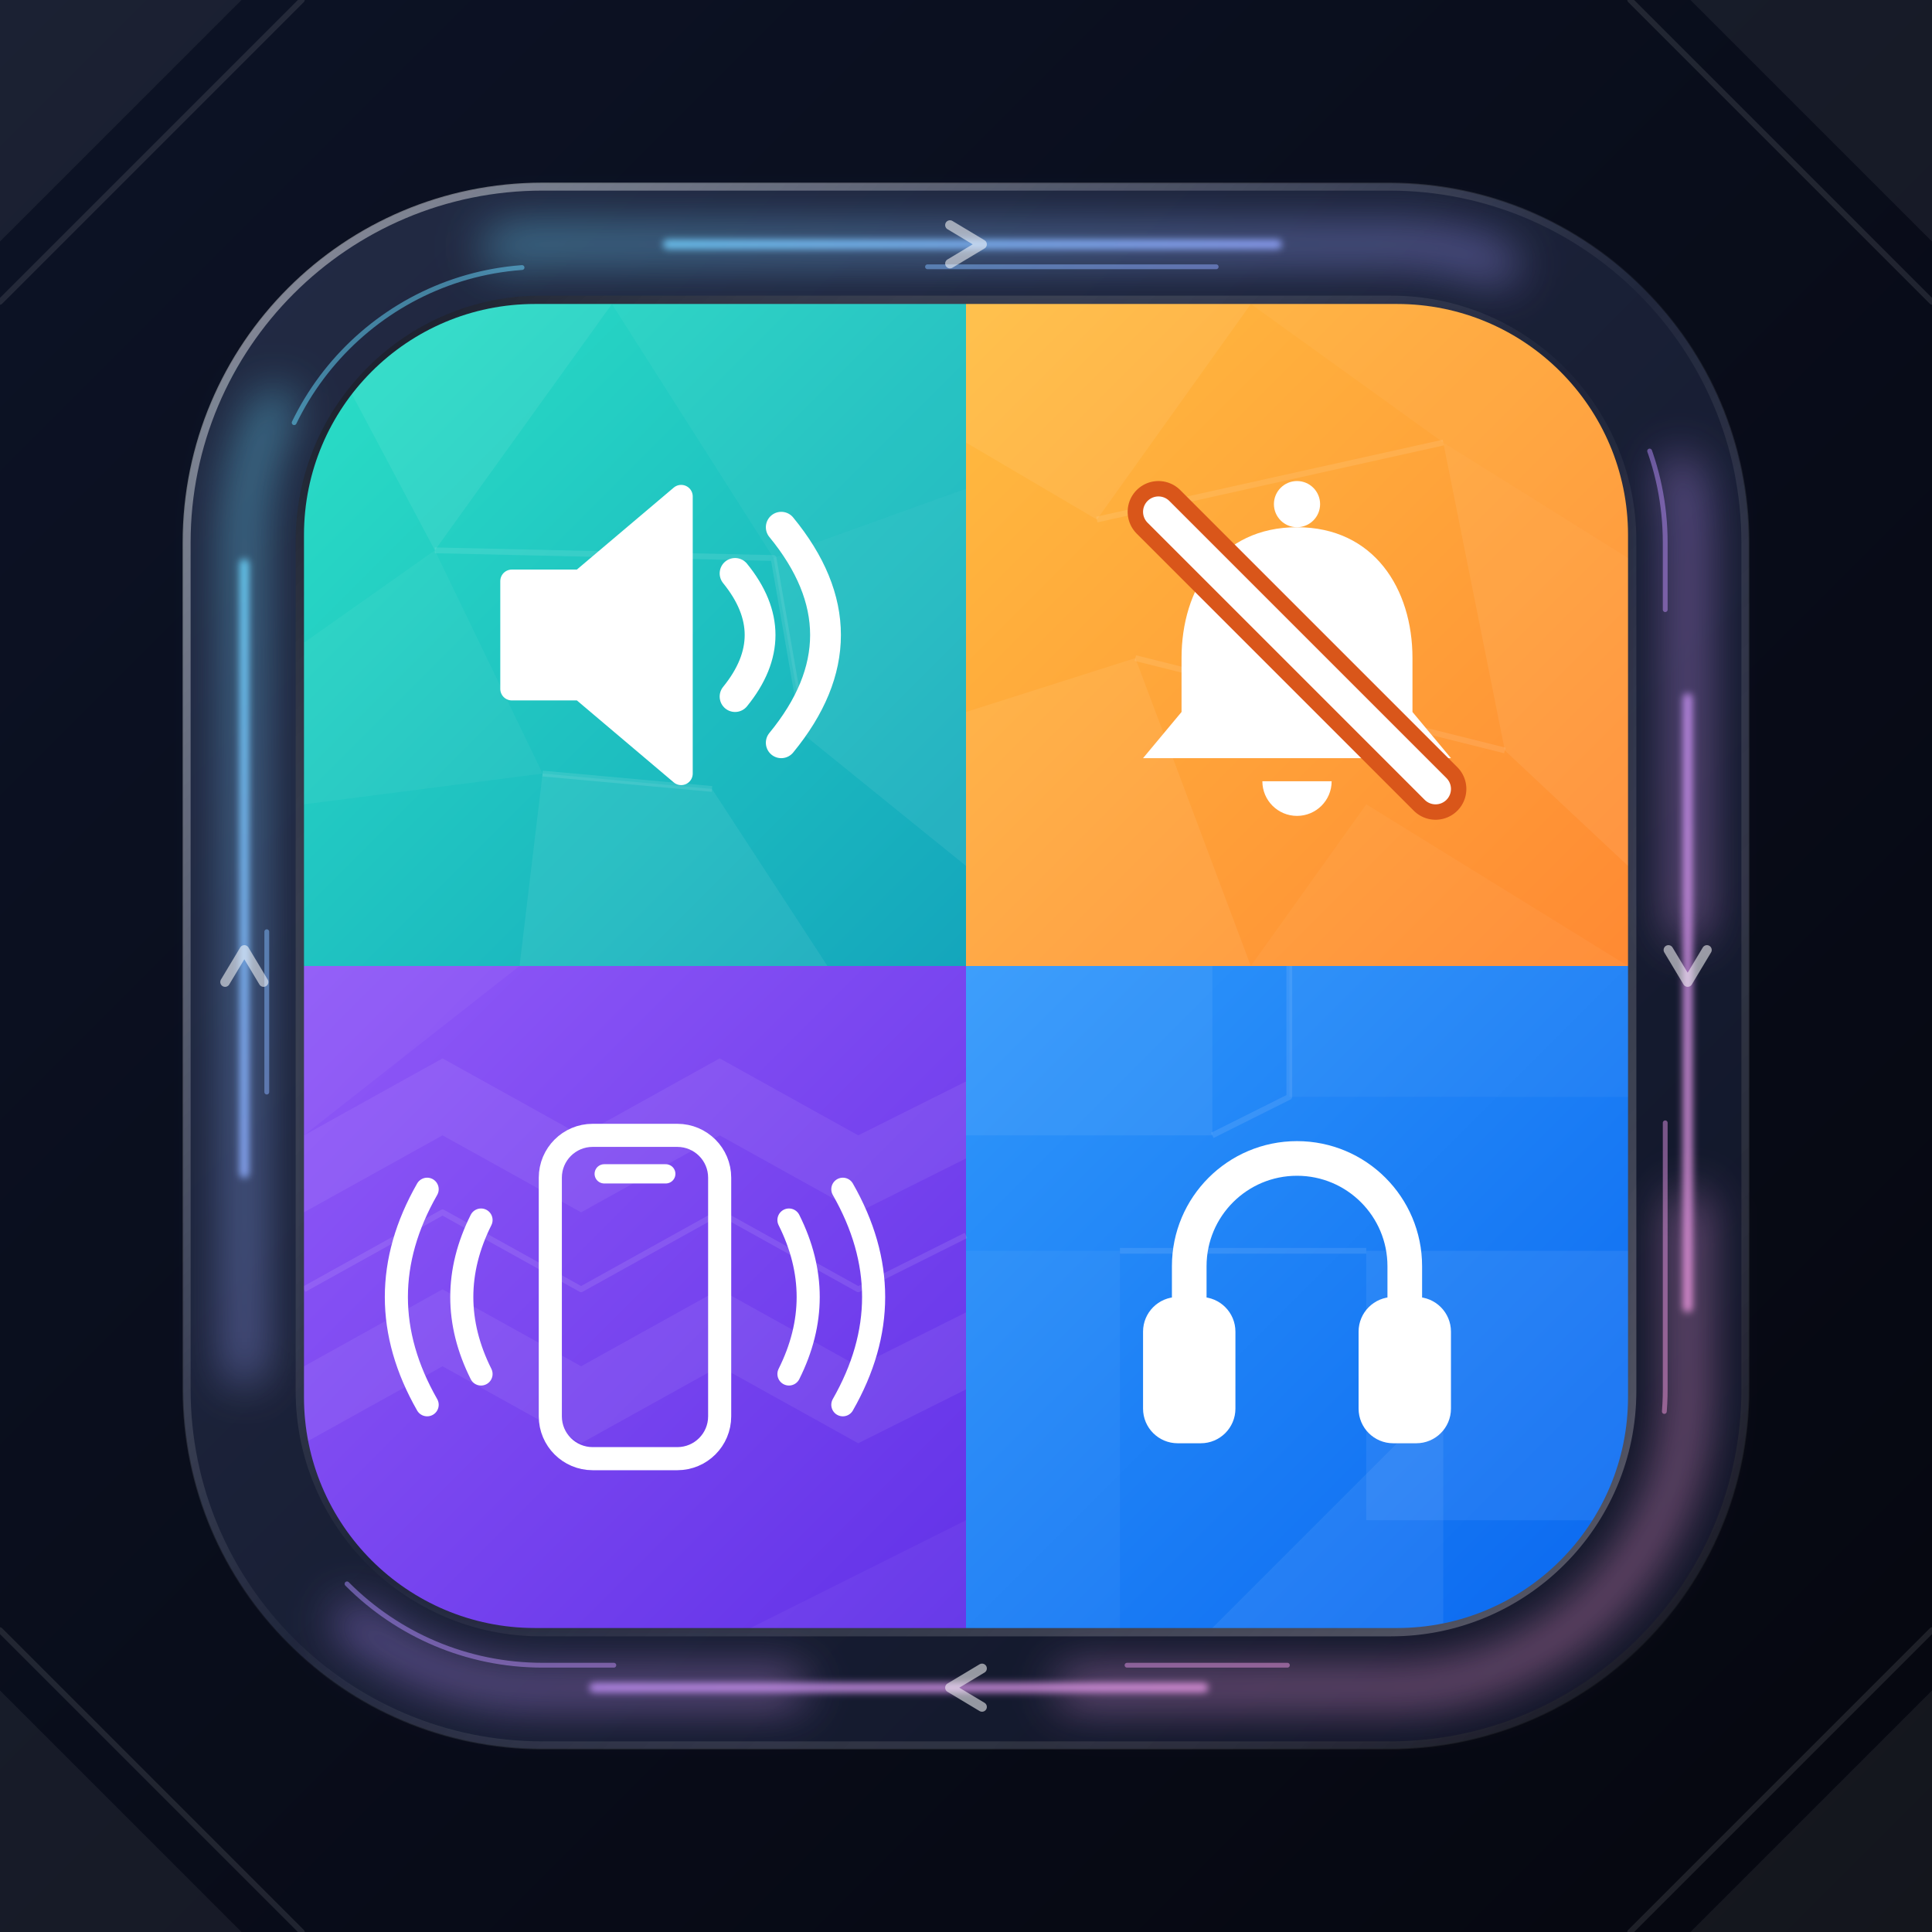
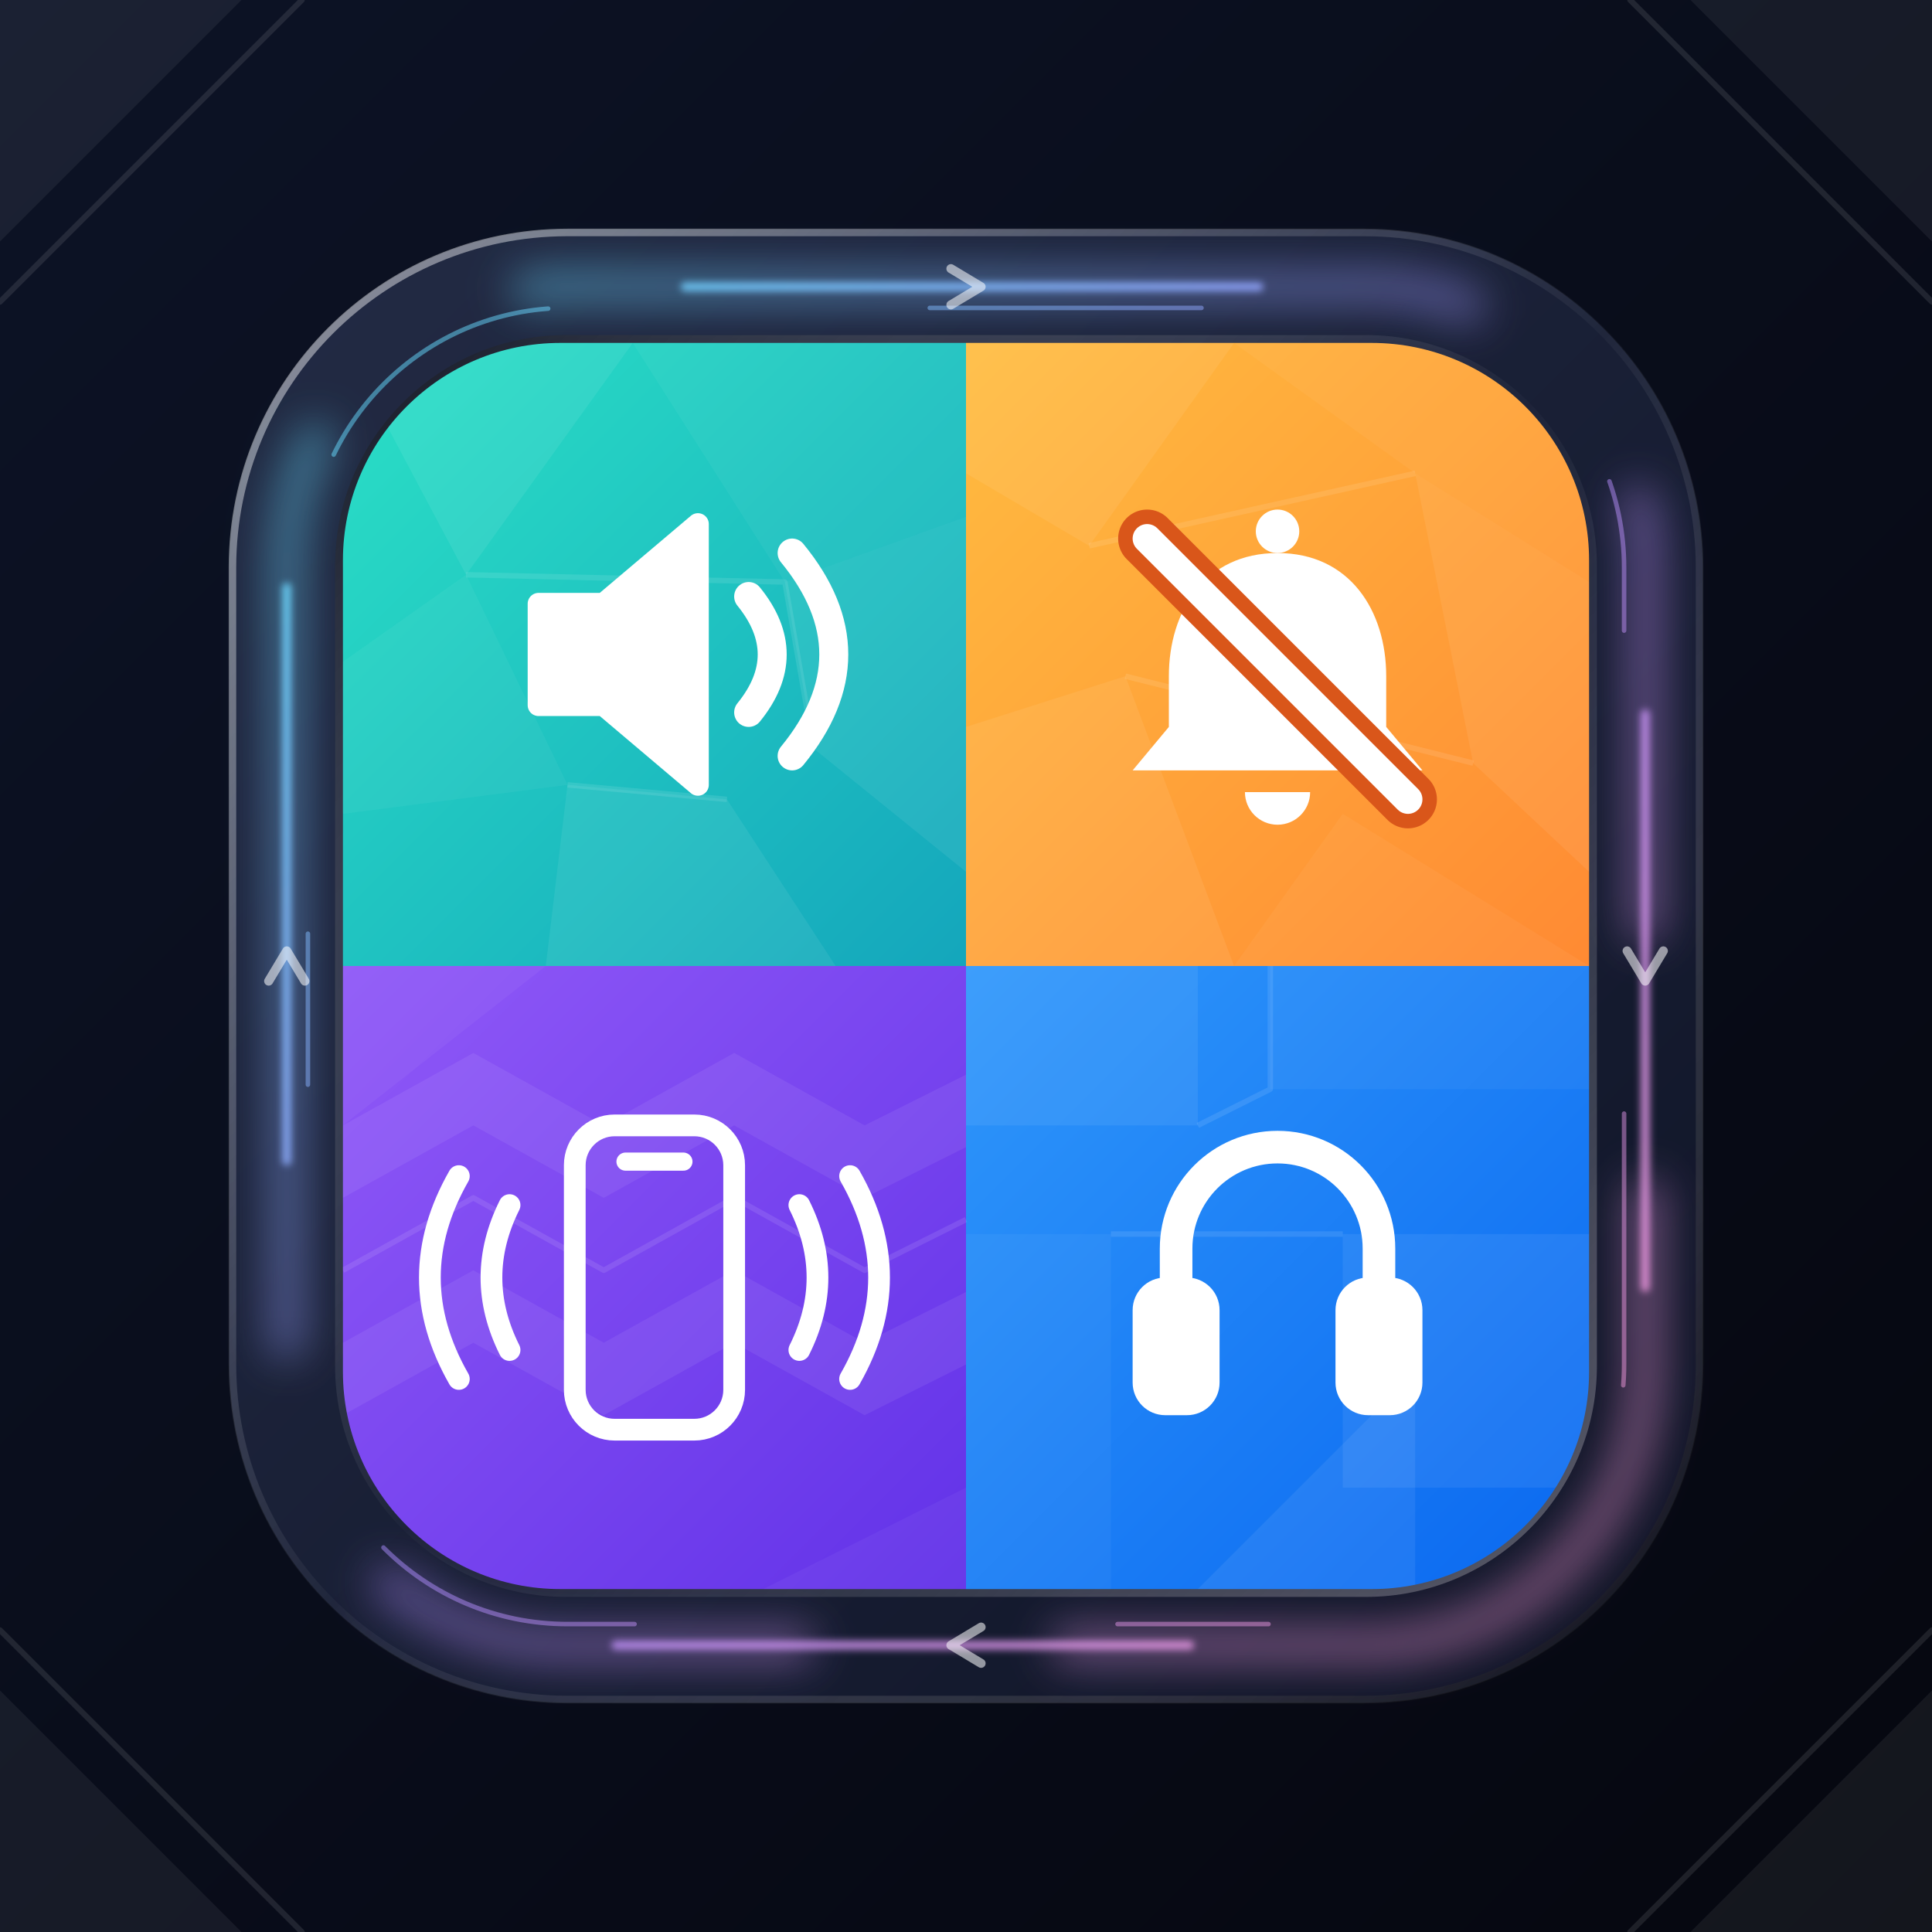
<svg xmlns="http://www.w3.org/2000/svg" viewBox="0 0 512 512" width="512" height="512">
  <defs>
    <linearGradient id="frame" x1="0" y1="0" x2="1" y2="1">
      <stop offset="0" stop-color="#232b45" />
      <stop offset="1" stop-color="#0f1426" />
    </linearGradient>
    <linearGradient id="flow" gradientUnits="userSpaceOnUse" x1="40" y1="40" x2="472" y2="472">
      <stop offset="0" stop-color="#5EE7FF" />
      <stop offset="0.5" stop-color="#A98BFF" />
      <stop offset="1" stop-color="#FF9AD5" />
    </linearGradient>
    <linearGradient id="gBlue" x1="0" y1="0" x2="1" y2="1">
      <stop offset="0" stop-color="#2BE0C6" />
      <stop offset="1" stop-color="#14A6BC" />
    </linearGradient>
    <linearGradient id="gAmber" x1="0" y1="0" x2="1" y2="1">
      <stop offset="0" stop-color="#FFBC40" />
      <stop offset="1" stop-color="#FF8A33" />
    </linearGradient>
    <linearGradient id="gPurple" x1="0" y1="0" x2="1" y2="1">
      <stop offset="0" stop-color="#9059F7" />
      <stop offset="1" stop-color="#6232E8" />
    </linearGradient>
    <linearGradient id="gCyan" x1="0" y1="0" x2="1" y2="1">
      <stop offset="0" stop-color="#2F97FB" />
      <stop offset="1" stop-color="#0A68F0" />
    </linearGradient>
    <clipPath id="tiles">
      <rect x="84" y="84" width="344" height="344" rx="60" />
    </clipPath>
    <filter id="mist" x="-20%" y="-20%" width="140%" height="140%">
      <feGaussianBlur stdDeviation="7" />
    </filter>
    <filter id="glow" x="-20%" y="-20%" width="140%" height="140%">
      <feGaussianBlur stdDeviation="1.2" />
    </filter>
    <linearGradient id="edge" x1="0" y1="0" x2="1" y2="1">
      <stop offset="0" stop-color="#0d1326" />
      <stop offset="1" stop-color="#05070f" />
    </linearGradient>
    <linearGradient id="hi" x1="0" y1="0" x2="1" y2="1">
      <stop offset="0" stop-color="#ffffff" stop-opacity="0.50" />
      <stop offset="0.5" stop-color="#ffffff" stop-opacity="0.03" />
      <stop offset="1" stop-color="#000000" stop-opacity="0.45" />
    </linearGradient>
    <linearGradient id="hiRev" x1="0" y1="0" x2="1" y2="1">
      <stop offset="0" stop-color="#000000" stop-opacity="0.50" />
      <stop offset="0.5" stop-color="#ffffff" stop-opacity="0.02" />
      <stop offset="1" stop-color="#ffffff" stop-opacity="0.28" />
    </linearGradient>
  </defs>
  <rect x="0" y="0" width="512" height="512" fill="url(#edge)" />
  <g fill="#ffffff" fill-opacity="0.06">
    <polygon points="0,0 64,0 0,64" />
    <polygon points="512,0 448,0 512,64" />
    <polygon points="0,512 64,512 0,448" />
    <polygon points="512,512 448,512 512,448" />
  </g>
  <g fill="none" stroke="#ffffff" stroke-opacity="0.10" stroke-width="1.5" stroke-linecap="round">
    <path d="M0 80 L80 0" />
    <path d="M432 0 L512 80" />
    <path d="M0 432 L80 512" />
    <path d="M432 512 L512 432" />
  </g>
-   <g transform="translate(256 256) scale(0.85) translate(-256 -256)">
+   <g transform="translate(256 256) scale(0.80) translate(-256 -256)">
    <rect x="12" y="12" width="488" height="488" rx="112" fill="url(#frame)" />
    <rect x="13" y="13" width="486" height="486" rx="111" fill="none" stroke="url(#hi)" stroke-width="2.5" />
    <g fill="none" stroke="url(#flow)" stroke-linecap="round">
      <rect x="31" y="31" width="450" height="450" rx="92" stroke-width="12" stroke-opacity="0.45" stroke-dasharray="300 90 140 90" filter="url(#mist)" />
      <rect x="31" y="31" width="450" height="450" rx="92" stroke-width="3" stroke-opacity="0.85" stroke-dasharray="190 230" stroke-dashoffset="-40" filter="url(#glow)" />
      <rect x="38" y="38" width="436" height="436" rx="86" stroke-width="1.5" stroke-opacity="0.5" stroke-dasharray="90 160 50 160" stroke-dashoffset="-120" />
    </g>
    <g fill="none" stroke="#ffffff" stroke-opacity="0.55" stroke-width="3" stroke-linecap="round" stroke-linejoin="round">
      <path d="M251 25 L261 31 L251 37" />
      <path d="M475 251 L481 261 L487 251" />
      <path d="M261 475 L251 481 L261 487" />
      <path d="M25 261 L31 251 L37 261" />
    </g>
    <rect x="48.5" y="48.5" width="415" height="415" rx="75" fill="none" stroke="url(#hiRev)" stroke-width="3" />
    <g transform="translate(256 256) scale(1.2) translate(-256 -256)">
      <g clip-path="url(#tiles)">
        <rect x="84" y="84" width="172" height="172" fill="url(#gBlue)" />
        <rect x="256" y="84" width="172" height="172" fill="url(#gAmber)" />
        <rect x="84" y="256" width="172" height="172" fill="url(#gPurple)" />
        <rect x="256" y="256" width="172" height="172" fill="url(#gCyan)" />
        <g fill="#ffffff" fill-opacity="0.07">
          <polygon points="84,84 164,84 118,148" />
          <polygon points="146,206 190,210 220,256 140,256" />
          <polygon points="206,150 256,132 256,230 214,196" />
        </g>
        <g fill="#ffffff" fill-opacity="0.04">
          <polygon points="164,84 256,84 256,132 206,150" />
          <polygon points="84,172 118,148 146,206 84,214" />
        </g>
        <g fill="none" stroke="#ffffff" stroke-opacity="0.10" stroke-width="1.5" stroke-linejoin="round">
          <polyline points="118,148 206,150 214,196" />
          <polyline points="146,206 190,210" />
        </g>
        <g fill="#ffffff" fill-opacity="0.07">
          <polygon points="256,84 330,84 290,140 256,120" />
          <polygon points="380,120 428,150 428,230 396,200" />
          <polygon points="300,176 330,256 256,256 256,190" />
        </g>
        <g fill="#ffffff" fill-opacity="0.04">
          <polygon points="330,84 428,84 428,150 380,120" />
          <polygon points="330,256 360,214 428,256" />
        </g>
        <g fill="none" stroke="#ffffff" stroke-opacity="0.10" stroke-width="1.5" stroke-linejoin="round">
          <polyline points="290,140 380,120" />
          <polyline points="300,176 396,200" />
        </g>
        <g fill="#ffffff" fill-opacity="0.07">
          <polygon points="84,300 120,280 156,300 192,280 228,300 256,286 256,306 228,320 192,300 156,320 120,300 84,320" />
          <polygon points="84,360 120,340 156,360 192,340 228,360 256,346 256,366 228,380 192,360 156,380 120,360 84,380" />
        </g>
        <g fill="#ffffff" fill-opacity="0.04">
          <polygon points="84,256 140,256 84,300" />
          <polygon points="256,400 256,428 200,428" />
        </g>
        <g fill="none" stroke="#ffffff" stroke-opacity="0.10" stroke-width="1.5" stroke-linejoin="round">
          <polyline points="84,340 120,320 156,340 192,320 228,340 256,326" />
        </g>
        <g fill="#ffffff" fill-opacity="0.07">
          <polygon points="256,256 320,256 320,300 256,300" />
          <polygon points="360,330 428,330 428,400 360,400" />
          <polygon points="320,428 380,428 380,368" />
        </g>
        <g fill="#ffffff" fill-opacity="0.04">
          <polygon points="340,256 428,256 428,290 340,290" />
          <polygon points="256,330 296,330 296,428 256,428" />
        </g>
        <g fill="none" stroke="#ffffff" stroke-opacity="0.10" stroke-width="1.5" stroke-linejoin="round">
          <polyline points="320,300 340,290 340,256" />
          <polyline points="296,330 360,330" />
        </g>
      </g>
      <g fill="#ffffff" stroke="none">
        <path d="M138 156 h18 l26 -22 v72 l-26 -22 h-18 z" stroke="#ffffff" stroke-width="6" stroke-linejoin="round" />
      </g>
      <g fill="none" stroke="#ffffff" stroke-width="8" stroke-linecap="round">
        <path d="M196 154 q13 16 0 32" />
        <path d="M208 142 q23 28 0 56" />
      </g>
      <g fill="#ffffff">
        <circle cx="342" cy="136" r="6" />
        <path d="M342 142 c-20 0 -30 16 -30 34 v14 l-10 12 h80 l-10 -12 v-14 c0 -18 -10 -34 -30 -34 z" />
        <path d="M333 208 a9 9 0 0 0 18 0 z" />
      </g>
      <line x1="306" y1="138" x2="378" y2="210" stroke="#D9561A" stroke-width="16" stroke-linecap="round" />
      <line x1="306" y1="138" x2="378" y2="210" stroke="#ffffff" stroke-width="8" stroke-linecap="round" />
      <g fill="none" stroke="#ffffff" stroke-linecap="round" stroke-linejoin="round">
        <rect x="148" y="300" width="44" height="84" rx="11" stroke-width="6" />
        <path d="M162 310 h16" stroke-width="5" />
        <path d="M130 322 q-10 20 0 40 M116 314 q-16 28 0 56 M210 322 q10 20 0 40 M224 314 q16 28 0 56" stroke-width="6" />
      </g>
      <path d="M314 346 v-12 a28 28 0 0 1 56 0 v12" fill="none" stroke="#ffffff" stroke-width="9" stroke-linecap="round" stroke-linejoin="round" />
      <rect x="302" y="342" width="24" height="38" rx="9" fill="#ffffff" />
      <rect x="358" y="342" width="24" height="38" rx="9" fill="#ffffff" />
    </g>
  </g>
</svg>
